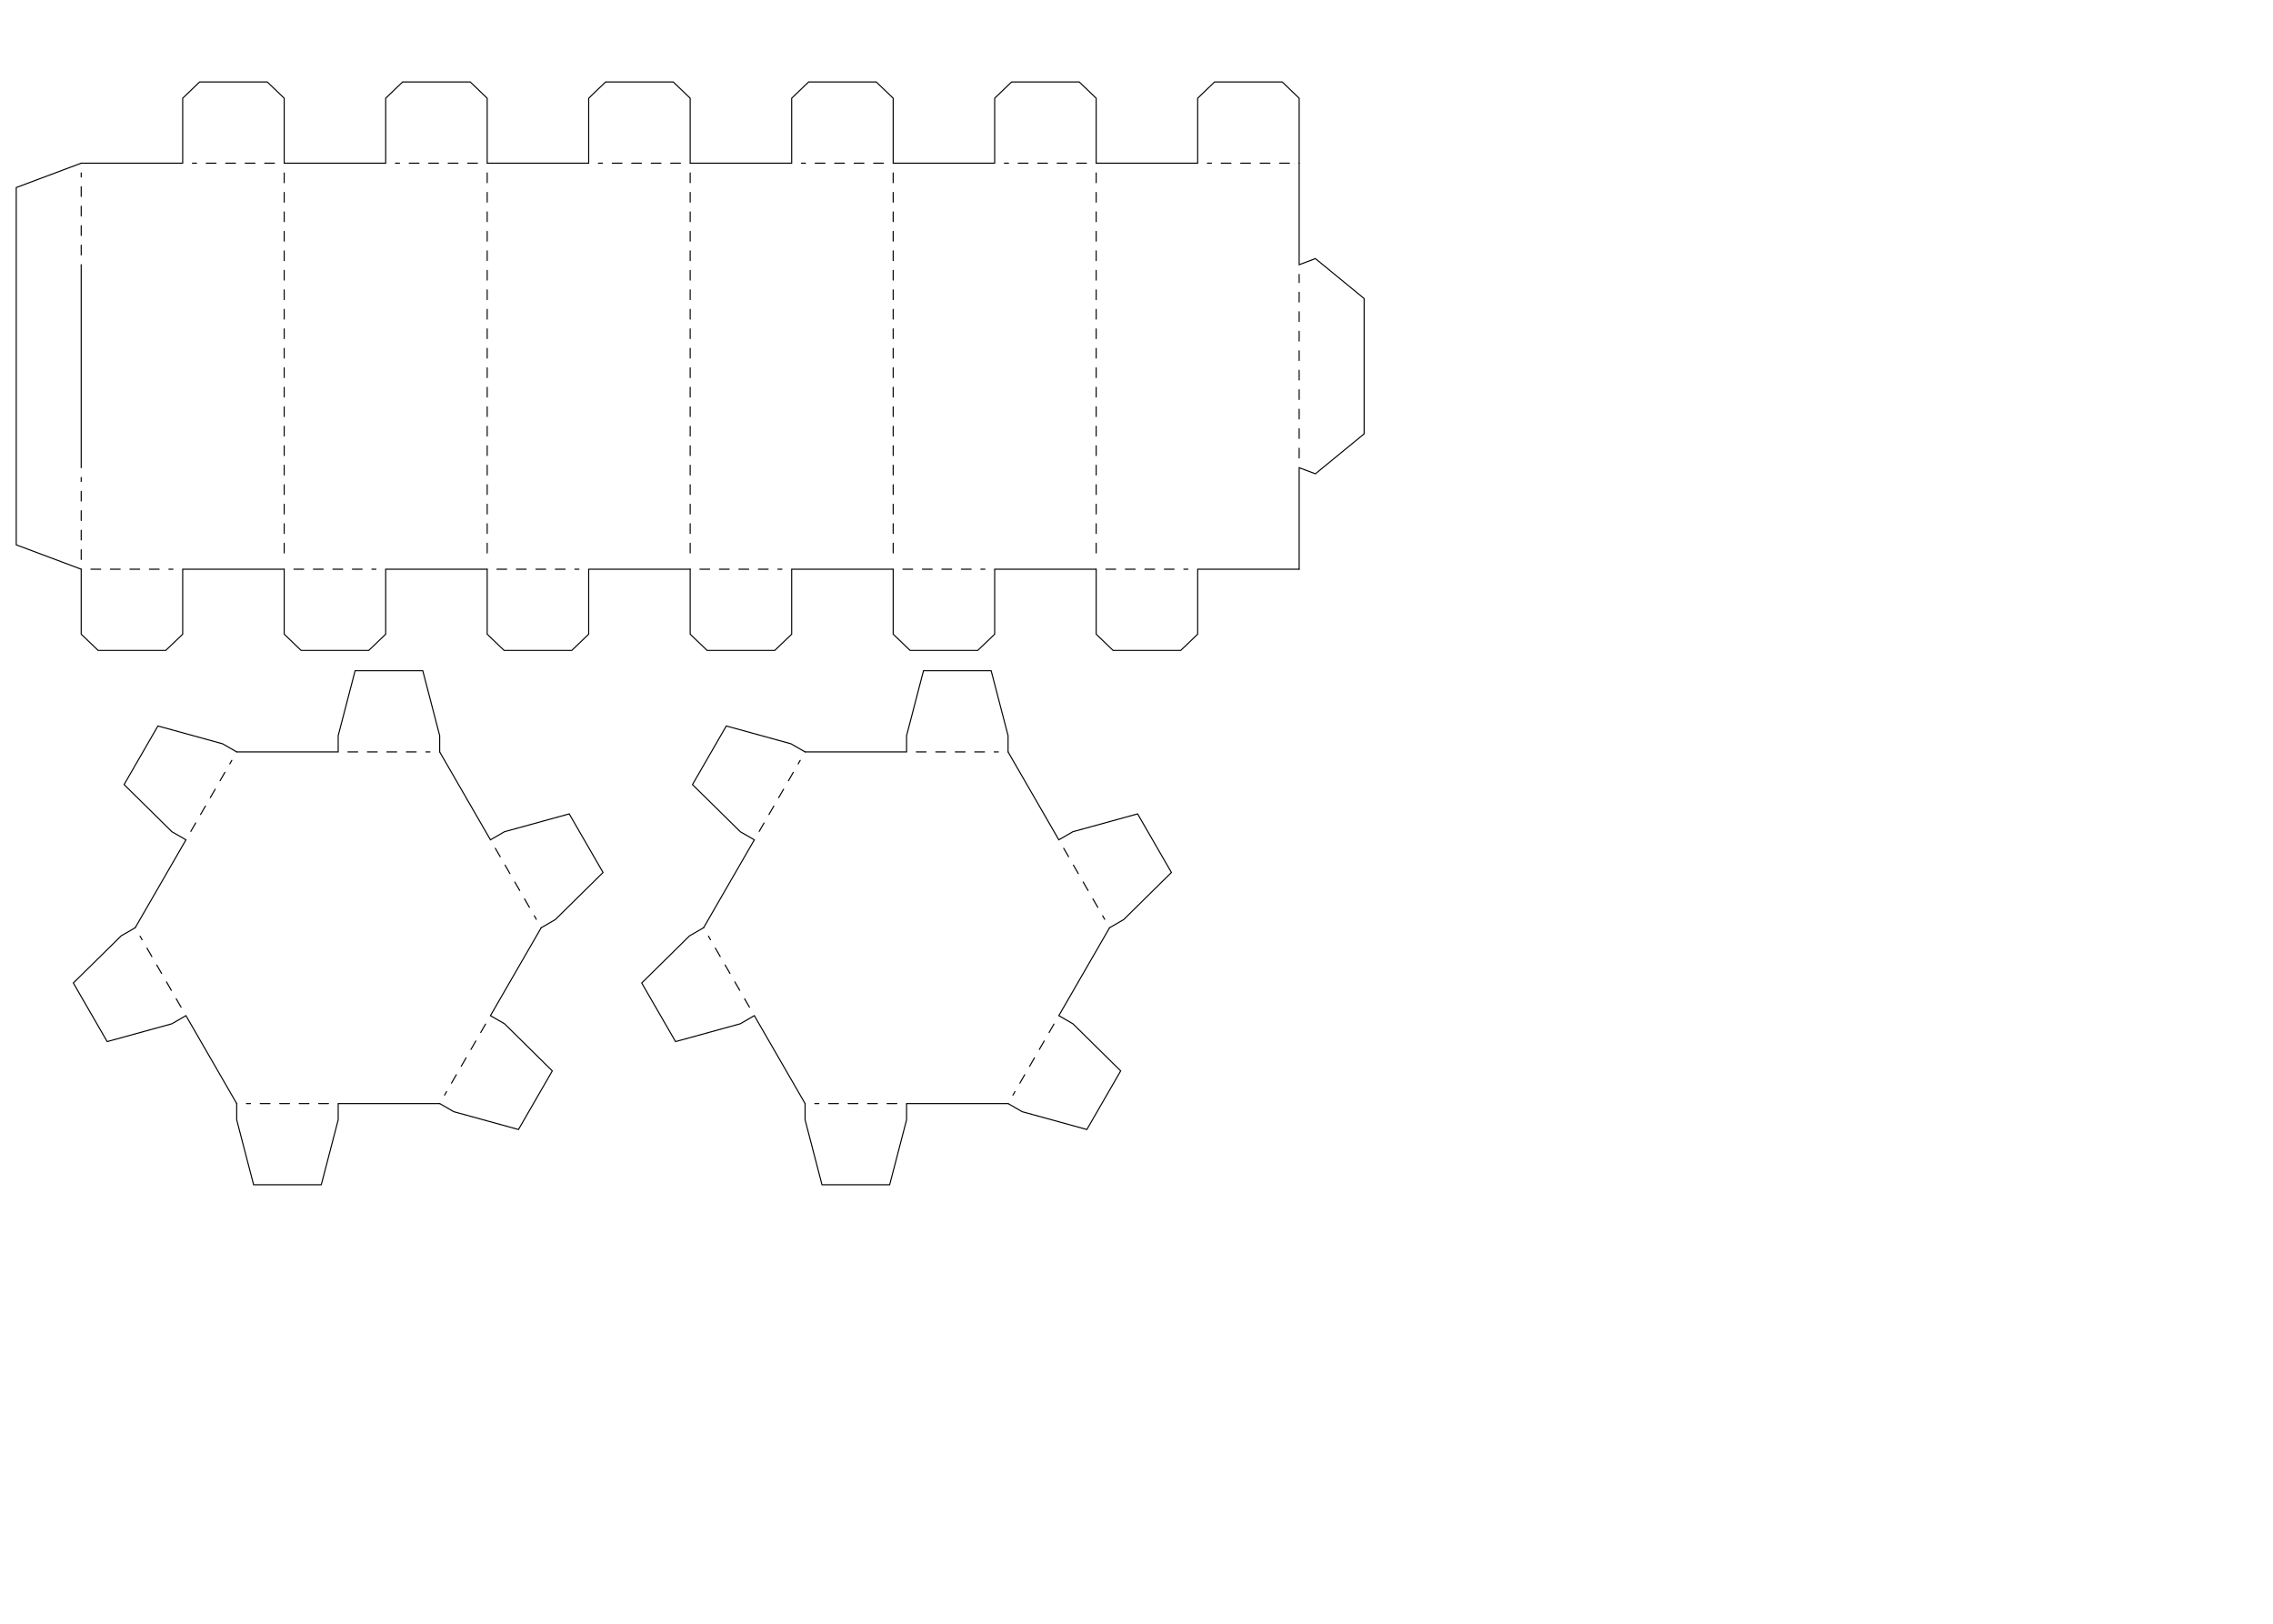
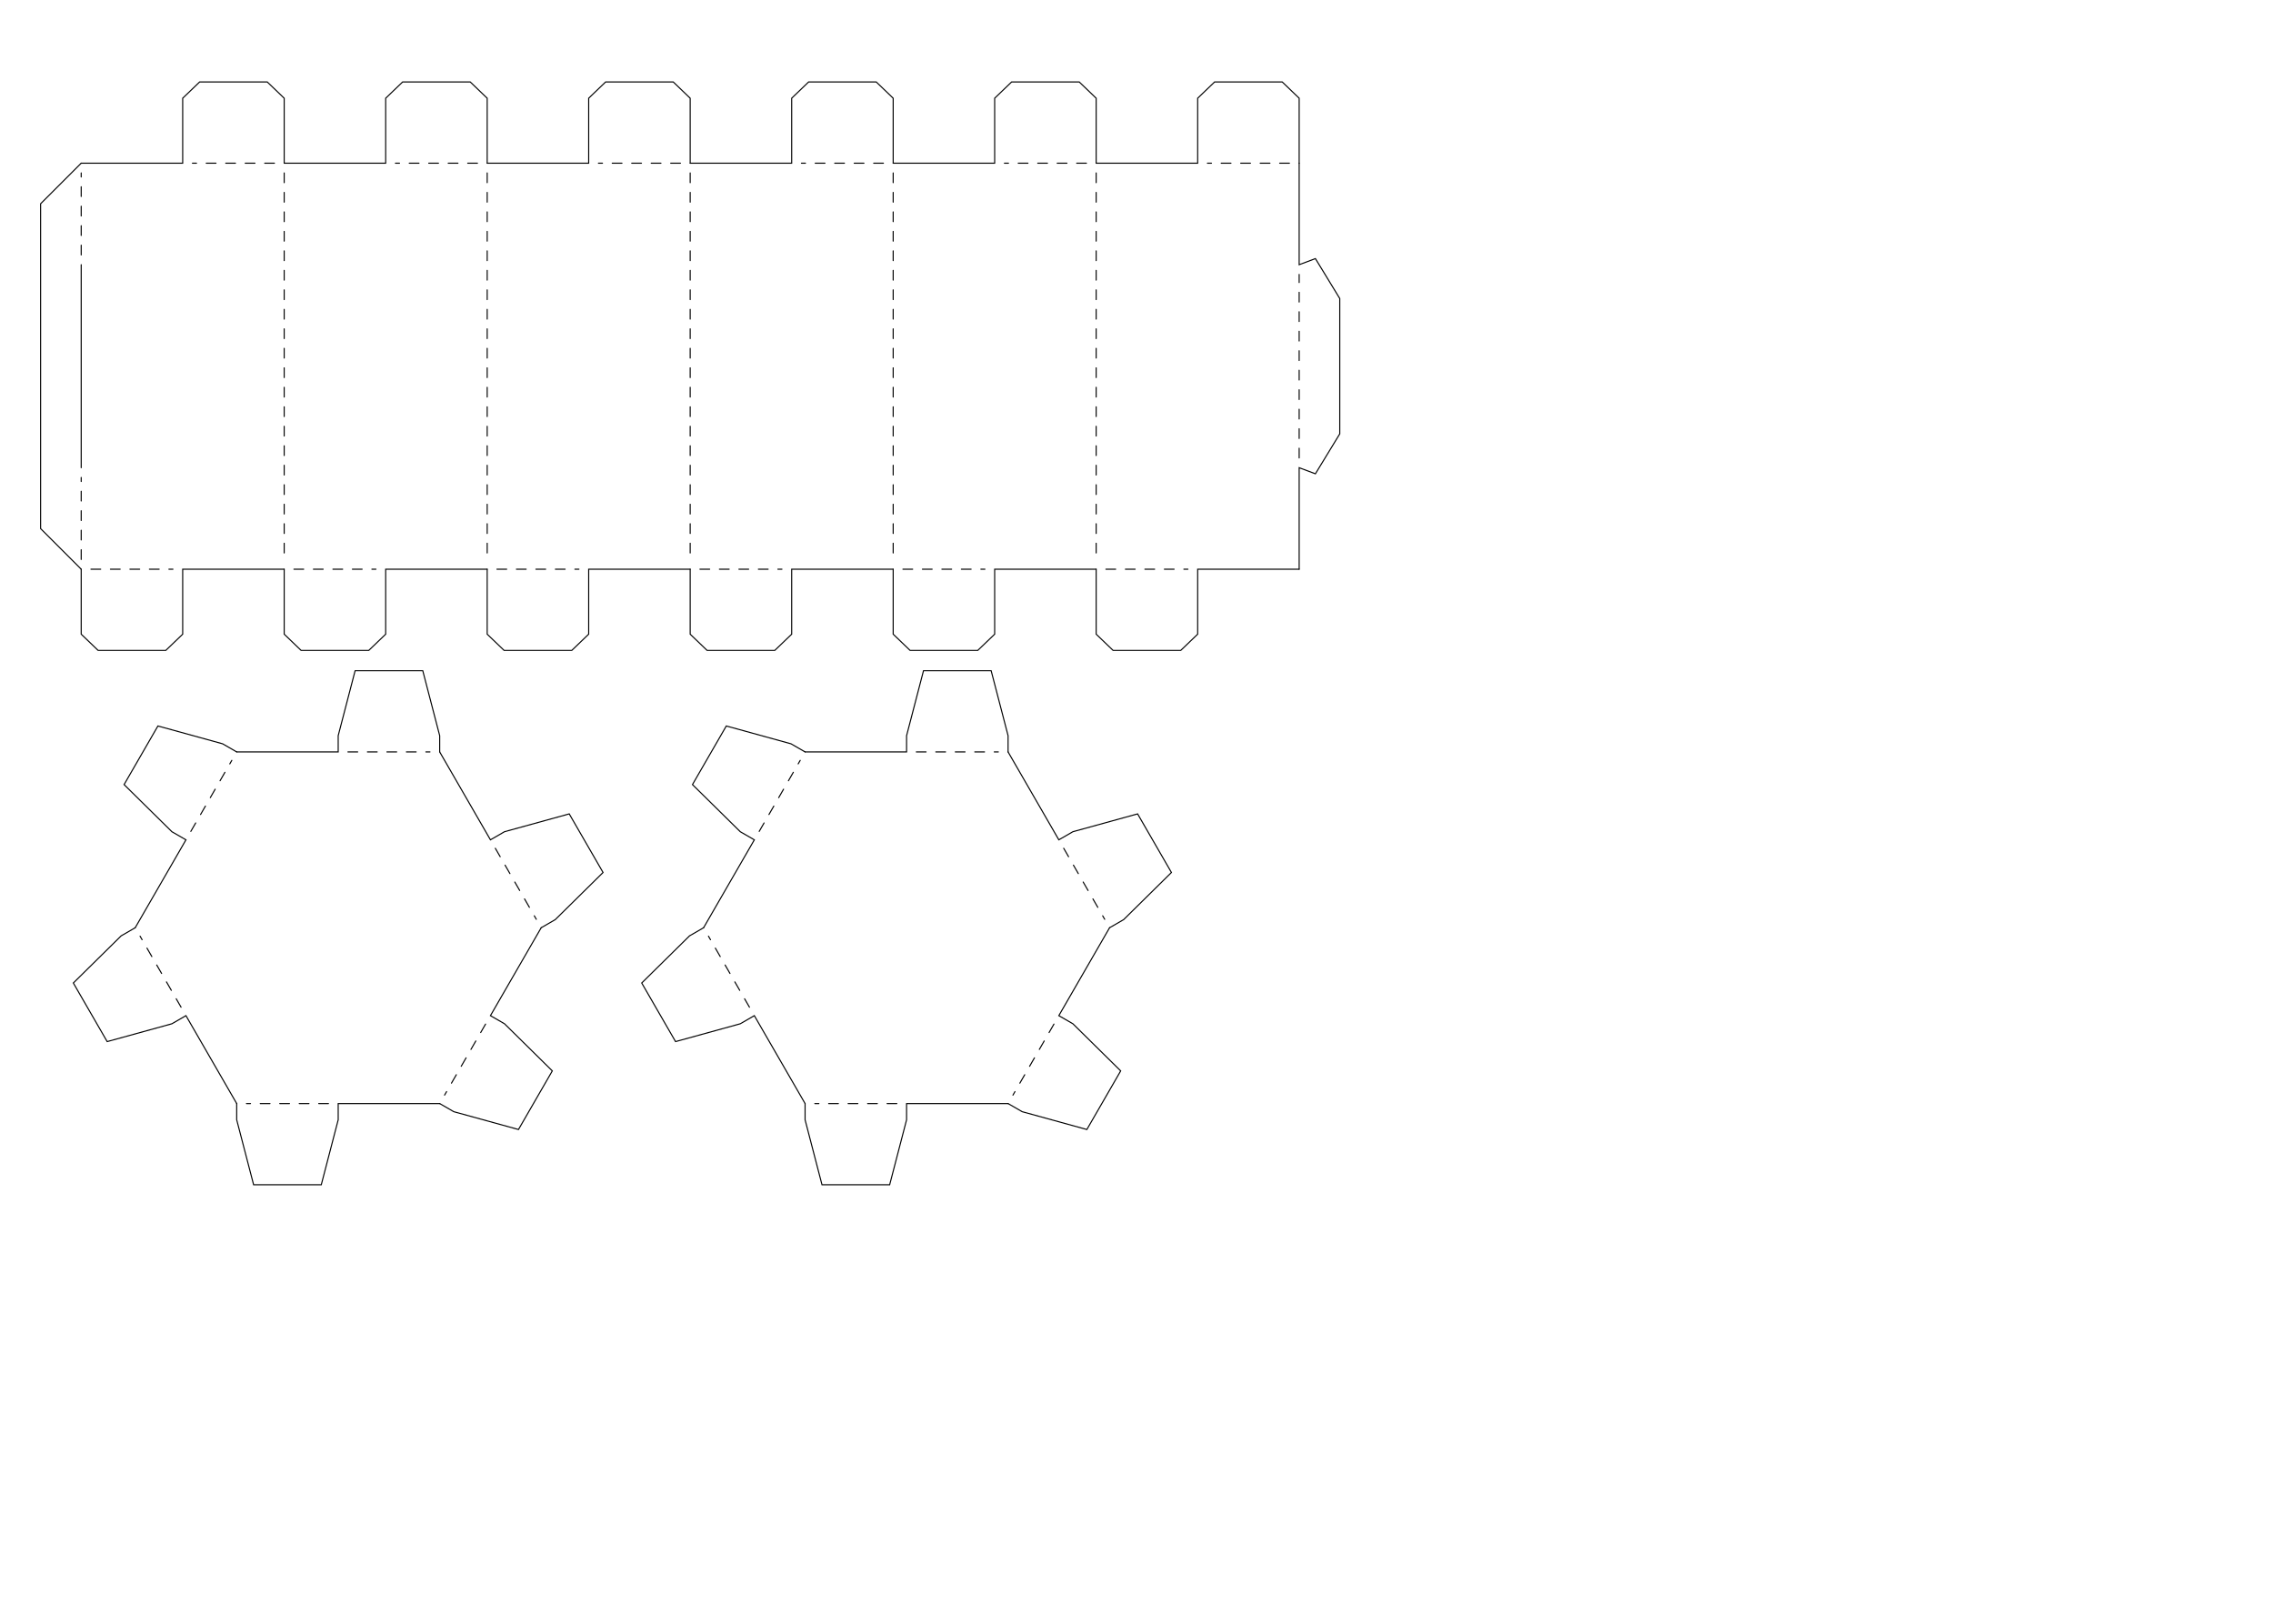
<svg xmlns="http://www.w3.org/2000/svg" viewBox="0 0 1058 755" style="fill-opacity:1; color-rendering:auto; color-interpolation:auto; text-rendering:auto; stroke:black; stroke-linecap:square; stroke-miterlimit:10; shape-rendering:auto; stroke-opacity:1; fill:black; stroke-dasharray:none; font-weight:normal; stroke-width:1; font-family:'Dialog'; font-style:normal; stroke-linejoin:miter; font-size:12px; stroke-dashoffset:0; image-rendering:auto;" width="280mm" height="200mm">
  <defs id="genericDefs" />
  <g>
    <g style="stroke-linecap:round; stroke-width:0.5;" transform="matrix(1,0,0,1,37.7947,75.5893)">
      <line y2="9.071" style="fill:none;" x1="94.487" x2="94.487" y1="4.535" />
    </g>
    <g style="stroke-linecap:round; stroke-width:0.5;" transform="matrix(1,0,0,1,37.7947,75.5893)">
      <line y2="18.141" style="fill:none;" x1="94.487" x2="94.487" y1="13.606" />
      <line y2="27.212" style="fill:none;" x1="94.487" x2="94.487" y1="22.677" />
      <line y2="36.283" style="fill:none;" x1="94.487" x2="94.487" y1="31.747" />
      <line y2="45.354" style="fill:none;" x1="94.487" x2="94.487" y1="40.818" />
      <line y2="54.424" style="fill:none;" x1="94.487" x2="94.487" y1="49.889" />
      <line y2="63.495" style="fill:none;" x1="94.487" x2="94.487" y1="58.96" />
      <line y2="72.566" style="fill:none;" x1="94.487" x2="94.487" y1="68.03" />
      <line y2="81.636" style="fill:none;" x1="94.487" x2="94.487" y1="77.101" />
      <line y2="90.707" style="fill:none;" x1="94.487" x2="94.487" y1="86.172" />
      <line y2="99.778" style="fill:none;" x1="94.487" x2="94.487" y1="95.243" />
      <line y2="108.849" style="fill:none;" x1="94.487" x2="94.487" y1="104.313" />
      <line y2="117.919" style="fill:none;" x1="94.487" x2="94.487" y1="113.384" />
      <line y2="126.99" style="fill:none;" x1="94.487" x2="94.487" y1="122.455" />
      <line y2="136.061" style="fill:none;" x1="94.487" x2="94.487" y1="131.525" />
      <line y2="145.131" style="fill:none;" x1="94.487" x2="94.487" y1="140.596" />
      <line y2="154.202" style="fill:none;" x1="94.487" x2="94.487" y1="149.667" />
      <line y2="163.273" style="fill:none;" x1="94.487" x2="94.487" y1="158.738" />
      <line y2="172.344" style="fill:none;" x1="94.487" x2="94.487" y1="167.808" />
      <line y2="181.414" style="fill:none;" x1="94.487" x2="94.487" y1="176.879" />
      <line transform="translate(94.4867,0)" x1="94.487" x2="94.487" y1="4.535" style="fill:none;" y2="9.071" />
      <line transform="translate(94.4867,0)" x1="94.487" x2="94.487" y1="13.606" style="fill:none;" y2="18.141" />
      <line transform="translate(94.4867,0)" x1="94.487" x2="94.487" y1="22.677" style="fill:none;" y2="27.212" />
      <line transform="translate(94.4867,0)" x1="94.487" x2="94.487" y1="31.747" style="fill:none;" y2="36.283" />
      <line transform="translate(94.4867,0)" x1="94.487" x2="94.487" y1="40.818" style="fill:none;" y2="45.354" />
      <line transform="translate(94.4867,0)" x1="94.487" x2="94.487" y1="49.889" style="fill:none;" y2="54.424" />
      <line transform="translate(94.4867,0)" x1="94.487" x2="94.487" y1="58.96" style="fill:none;" y2="63.495" />
      <line transform="translate(94.4867,0)" x1="94.487" x2="94.487" y1="68.03" style="fill:none;" y2="72.566" />
      <line transform="translate(94.4867,0)" x1="94.487" x2="94.487" y1="77.101" style="fill:none;" y2="81.636" />
      <line transform="translate(94.4867,0)" x1="94.487" x2="94.487" y1="86.172" style="fill:none;" y2="90.707" />
      <line transform="translate(94.4867,0)" x1="94.487" x2="94.487" y1="95.243" style="fill:none;" y2="99.778" />
      <line transform="translate(94.4867,0)" x1="94.487" x2="94.487" y1="104.313" style="fill:none;" y2="108.849" />
      <line transform="translate(94.4867,0)" x1="94.487" x2="94.487" y1="113.384" style="fill:none;" y2="117.919" />
      <line transform="translate(94.4867,0)" x1="94.487" x2="94.487" y1="122.455" style="fill:none;" y2="126.99" />
      <line transform="translate(94.4867,0)" x1="94.487" x2="94.487" y1="131.525" style="fill:none;" y2="136.061" />
      <line transform="translate(94.4867,0)" x1="94.487" x2="94.487" y1="140.596" style="fill:none;" y2="145.131" />
      <line transform="translate(94.4867,0)" x1="94.487" x2="94.487" y1="149.667" style="fill:none;" y2="154.202" />
      <line transform="translate(94.4867,0)" x1="94.487" x2="94.487" y1="158.738" style="fill:none;" y2="163.273" />
      <line transform="translate(94.4867,0)" x1="94.487" x2="94.487" y1="167.808" style="fill:none;" y2="172.344" />
      <line transform="translate(94.4867,0)" x1="94.487" x2="94.487" y1="176.879" style="fill:none;" y2="181.414" />
      <line transform="translate(188.9733,0)" x1="94.487" x2="94.487" y1="4.535" style="fill:none;" y2="9.071" />
      <line transform="translate(188.9733,0)" x1="94.487" x2="94.487" y1="13.606" style="fill:none;" y2="18.141" />
      <line transform="translate(188.9733,0)" x1="94.487" x2="94.487" y1="22.677" style="fill:none;" y2="27.212" />
      <line transform="translate(188.9733,0)" x1="94.487" x2="94.487" y1="31.747" style="fill:none;" y2="36.283" />
      <line transform="translate(188.9733,0)" x1="94.487" x2="94.487" y1="40.818" style="fill:none;" y2="45.354" />
      <line transform="translate(188.9733,0)" x1="94.487" x2="94.487" y1="49.889" style="fill:none;" y2="54.424" />
      <line transform="translate(188.9733,0)" x1="94.487" x2="94.487" y1="58.96" style="fill:none;" y2="63.495" />
      <line transform="translate(188.9733,0)" x1="94.487" x2="94.487" y1="68.03" style="fill:none;" y2="72.566" />
      <line transform="translate(188.9733,0)" x1="94.487" x2="94.487" y1="77.101" style="fill:none;" y2="81.636" />
      <line transform="translate(188.9733,0)" x1="94.487" x2="94.487" y1="86.172" style="fill:none;" y2="90.707" />
      <line transform="translate(188.9733,0)" x1="94.487" x2="94.487" y1="95.243" style="fill:none;" y2="99.778" />
      <line transform="translate(188.9733,0)" x1="94.487" x2="94.487" y1="104.313" style="fill:none;" y2="108.849" />
      <line transform="translate(188.9733,0)" x1="94.487" x2="94.487" y1="113.384" style="fill:none;" y2="117.919" />
      <line transform="translate(188.9733,0)" x1="94.487" x2="94.487" y1="122.455" style="fill:none;" y2="126.99" />
      <line transform="translate(188.9733,0)" x1="94.487" x2="94.487" y1="131.525" style="fill:none;" y2="136.061" />
      <line transform="translate(188.9733,0)" x1="94.487" x2="94.487" y1="140.596" style="fill:none;" y2="145.131" />
      <line transform="translate(188.9733,0)" x1="94.487" x2="94.487" y1="149.667" style="fill:none;" y2="154.202" />
      <line transform="translate(188.9733,0)" x1="94.487" x2="94.487" y1="158.738" style="fill:none;" y2="163.273" />
      <line transform="translate(188.9733,0)" x1="94.487" x2="94.487" y1="167.808" style="fill:none;" y2="172.344" />
      <line transform="translate(188.9733,0)" x1="94.487" x2="94.487" y1="176.879" style="fill:none;" y2="181.414" />
      <line transform="translate(283.46,0)" x1="94.487" x2="94.487" y1="4.535" style="fill:none;" y2="9.071" />
      <line transform="translate(283.46,0)" x1="94.487" x2="94.487" y1="13.606" style="fill:none;" y2="18.141" />
      <line transform="translate(283.46,0)" x1="94.487" x2="94.487" y1="22.677" style="fill:none;" y2="27.212" />
      <line transform="translate(283.46,0)" x1="94.487" x2="94.487" y1="31.747" style="fill:none;" y2="36.283" />
      <line transform="translate(283.46,0)" x1="94.487" x2="94.487" y1="40.818" style="fill:none;" y2="45.354" />
      <line transform="translate(283.46,0)" x1="94.487" x2="94.487" y1="49.889" style="fill:none;" y2="54.424" />
      <line transform="translate(283.46,0)" x1="94.487" x2="94.487" y1="58.96" style="fill:none;" y2="63.495" />
      <line transform="translate(283.46,0)" x1="94.487" x2="94.487" y1="68.03" style="fill:none;" y2="72.566" />
      <line transform="translate(283.46,0)" x1="94.487" x2="94.487" y1="77.101" style="fill:none;" y2="81.636" />
      <line transform="translate(283.46,0)" x1="94.487" x2="94.487" y1="86.172" style="fill:none;" y2="90.707" />
      <line transform="translate(283.46,0)" x1="94.487" x2="94.487" y1="95.243" style="fill:none;" y2="99.778" />
      <line transform="translate(283.46,0)" x1="94.487" x2="94.487" y1="104.313" style="fill:none;" y2="108.849" />
      <line transform="translate(283.46,0)" x1="94.487" x2="94.487" y1="113.384" style="fill:none;" y2="117.919" />
      <line transform="translate(283.46,0)" x1="94.487" x2="94.487" y1="122.455" style="fill:none;" y2="126.99" />
      <line transform="translate(283.46,0)" x1="94.487" x2="94.487" y1="131.525" style="fill:none;" y2="136.061" />
      <line transform="translate(283.46,0)" x1="94.487" x2="94.487" y1="140.596" style="fill:none;" y2="145.131" />
      <line transform="translate(283.46,0)" x1="94.487" x2="94.487" y1="149.667" style="fill:none;" y2="154.202" />
      <line transform="translate(283.46,0)" x1="94.487" x2="94.487" y1="158.738" style="fill:none;" y2="163.273" />
      <line transform="translate(283.46,0)" x1="94.487" x2="94.487" y1="167.808" style="fill:none;" y2="172.344" />
      <line transform="translate(283.46,0)" x1="94.487" x2="94.487" y1="176.879" style="fill:none;" y2="181.414" />
      <line transform="translate(377.9467,0)" x1="94.487" x2="94.487" y1="4.535" style="fill:none;" y2="9.071" />
      <line transform="translate(377.9467,0)" x1="94.487" x2="94.487" y1="13.606" style="fill:none;" y2="18.141" />
      <line transform="translate(377.9467,0)" x1="94.487" x2="94.487" y1="22.677" style="fill:none;" y2="27.212" />
      <line transform="translate(377.9467,0)" x1="94.487" x2="94.487" y1="31.747" style="fill:none;" y2="36.283" />
      <line transform="translate(377.9467,0)" x1="94.487" x2="94.487" y1="40.818" style="fill:none;" y2="45.354" />
      <line transform="translate(377.9467,0)" x1="94.487" x2="94.487" y1="49.889" style="fill:none;" y2="54.424" />
      <line transform="translate(377.9467,0)" x1="94.487" x2="94.487" y1="58.96" style="fill:none;" y2="63.495" />
      <line transform="translate(377.9467,0)" x1="94.487" x2="94.487" y1="68.03" style="fill:none;" y2="72.566" />
      <line transform="translate(377.9467,0)" x1="94.487" x2="94.487" y1="77.101" style="fill:none;" y2="81.636" />
      <line transform="translate(377.9467,0)" x1="94.487" x2="94.487" y1="86.172" style="fill:none;" y2="90.707" />
      <line transform="translate(377.9467,0)" x1="94.487" x2="94.487" y1="95.243" style="fill:none;" y2="99.778" />
      <line transform="translate(377.9467,0)" x1="94.487" x2="94.487" y1="104.313" style="fill:none;" y2="108.849" />
      <line transform="translate(377.9467,0)" x1="94.487" x2="94.487" y1="113.384" style="fill:none;" y2="117.919" />
      <line transform="translate(377.9467,0)" x1="94.487" x2="94.487" y1="122.455" style="fill:none;" y2="126.99" />
      <line transform="translate(377.9467,0)" x1="94.487" x2="94.487" y1="131.525" style="fill:none;" y2="136.061" />
      <line transform="translate(377.9467,0)" x1="94.487" x2="94.487" y1="140.596" style="fill:none;" y2="145.131" />
      <line transform="translate(377.9467,0)" x1="94.487" x2="94.487" y1="149.667" style="fill:none;" y2="154.202" />
      <line transform="translate(377.9467,0)" x1="94.487" x2="94.487" y1="158.738" style="fill:none;" y2="163.273" />
      <line transform="translate(377.9467,0)" x1="94.487" x2="94.487" y1="167.808" style="fill:none;" y2="172.344" />
      <line transform="translate(377.9467,0)" x1="94.487" x2="94.487" y1="176.879" style="fill:none;" y2="181.414" />
    </g>
    <g style="stroke-linecap:round; stroke-width:0.5;" transform="matrix(1,0,0,1,37.7947,75.5893)">
      <line y2="0" style="fill:none;" x1="89.951" x2="85.416" y1="0" />
      <line y2="0" style="fill:none;" x1="80.881" x2="76.345" y1="0" />
      <line y2="0" style="fill:none;" x1="71.81" x2="67.275" y1="0" />
      <line y2="0" style="fill:none;" x1="62.739" x2="58.204" y1="0" />
      <line y2="0" style="fill:none;" x1="53.668" x2="51.779" y1="0" />
      <path style="fill:none;" d="M94.487 0 L94.487 0 L94.487 -30.236 L86.613 -37.795 L55.117 -37.795 L47.243 -30.236 L47.243 0 L0 0" />
      <line y2="188.973" style="fill:none;" x1="4.535" x2="9.071" y1="188.973" />
      <line y2="188.973" style="fill:none;" x1="13.606" x2="18.141" y1="188.973" />
      <line y2="188.973" style="fill:none;" x1="22.677" x2="27.212" y1="188.973" />
      <line y2="188.973" style="fill:none;" x1="31.747" x2="36.283" y1="188.973" />
      <line y2="188.973" style="fill:none;" x1="40.818" x2="42.708" y1="188.973" />
      <path style="fill:none;" d="M0 188.973 L0 188.973 L0 219.209 L7.874 226.768 L39.369 226.768 L47.243 219.209 L47.243 188.973 L94.487 188.973" />
      <line y2="179.903" style="fill:none;" x1="0" x2="0" y1="184.438" />
      <line y2="170.832" style="fill:none;" x1="0" x2="0" y1="175.367" />
      <line y2="161.761" style="fill:none;" x1="0" x2="0" y1="166.297" />
      <line y2="152.69" style="fill:none;" x1="0" x2="0" y1="157.226" />
      <line y2="146.265" style="fill:none;" x1="0" x2="0" y1="148.155" />
      <line y2="47.243" style="fill:none;" x1="0" x2="0" y1="141.73" />
      <line y2="38.173" style="fill:none;" x1="0" x2="0" y1="42.708" />
      <line y2="29.102" style="fill:none;" x1="0" x2="0" y1="33.637" />
      <line y2="20.031" style="fill:none;" x1="0" x2="0" y1="24.567" />
      <line y2="10.96" style="fill:none;" x1="0" x2="0" y1="15.496" />
      <line y2="4.535" style="fill:none;" x1="0" x2="0" y1="6.425" />
-       <path style="fill:none;" d="M0 188.973 L-30.236 177.635 L-30.236 11.338 L0 0" />
+       <path style="fill:none;" d="M0 188.973 L-18.897 170.076 L-18.897 18.897 L0 0" />
    </g>
    <g style="stroke-linecap:round; stroke-width:0.5;" transform="matrix(1,0,0,1,37.7947,75.5893) translate(94.4867,0)">
      <line y2="0" style="fill:none;" x1="89.951" x2="85.416" y1="0" />
      <line y2="0" style="fill:none;" x1="80.881" x2="76.345" y1="0" />
      <line y2="0" style="fill:none;" x1="71.81" x2="67.275" y1="0" />
      <line y2="0" style="fill:none;" x1="62.739" x2="58.204" y1="0" />
      <line y2="0" style="fill:none;" x1="53.668" x2="51.779" y1="0" />
      <path style="fill:none;" d="M94.487 0 L94.487 0 L94.487 -30.236 L86.613 -37.795 L55.117 -37.795 L47.243 -30.236 L47.243 0 L0 0" />
      <line y2="188.973" style="fill:none;" x1="4.535" x2="9.071" y1="188.973" />
      <line y2="188.973" style="fill:none;" x1="13.606" x2="18.141" y1="188.973" />
      <line y2="188.973" style="fill:none;" x1="22.677" x2="27.212" y1="188.973" />
      <line y2="188.973" style="fill:none;" x1="31.747" x2="36.283" y1="188.973" />
      <line y2="188.973" style="fill:none;" x1="40.818" x2="42.708" y1="188.973" />
      <path style="fill:none;" d="M0 188.973 L0 188.973 L0 219.209 L7.874 226.768 L39.369 226.768 L47.243 219.209 L47.243 188.973 L94.487 188.973" />
      <line transform="translate(94.4867,0)" x1="89.951" x2="85.416" y1="0" style="fill:none;" y2="0" />
      <line transform="translate(94.4867,0)" x1="80.881" x2="76.345" y1="0" style="fill:none;" y2="0" />
      <line transform="translate(94.4867,0)" x1="71.81" x2="67.275" y1="0" style="fill:none;" y2="0" />
      <line transform="translate(94.4867,0)" x1="62.739" x2="58.204" y1="0" style="fill:none;" y2="0" />
      <line transform="translate(94.4867,0)" x1="53.668" x2="51.779" y1="0" style="fill:none;" y2="0" />
      <path d="M94.487 0 L94.487 0 L94.487 -30.236 L86.613 -37.795 L55.117 -37.795 L47.243 -30.236 L47.243 0 L0 0" style="fill:none;" transform="translate(94.4867,0)" />
      <line transform="translate(94.4867,0)" x1="4.535" x2="9.071" y1="188.973" style="fill:none;" y2="188.973" />
      <line transform="translate(94.4867,0)" x1="13.606" x2="18.141" y1="188.973" style="fill:none;" y2="188.973" />
      <line transform="translate(94.4867,0)" x1="22.677" x2="27.212" y1="188.973" style="fill:none;" y2="188.973" />
      <line transform="translate(94.4867,0)" x1="31.747" x2="36.283" y1="188.973" style="fill:none;" y2="188.973" />
      <line transform="translate(94.4867,0)" x1="40.818" x2="42.708" y1="188.973" style="fill:none;" y2="188.973" />
      <path d="M0 188.973 L0 188.973 L0 219.209 L7.874 226.768 L39.369 226.768 L47.243 219.209 L47.243 188.973 L94.487 188.973" style="fill:none;" transform="translate(94.4867,0)" />
      <line transform="translate(188.9733,0)" x1="89.951" x2="85.416" y1="0" style="fill:none;" y2="0" />
      <line transform="translate(188.9733,0)" x1="80.881" x2="76.345" y1="0" style="fill:none;" y2="0" />
      <line transform="translate(188.9733,0)" x1="71.81" x2="67.275" y1="0" style="fill:none;" y2="0" />
      <line transform="translate(188.9733,0)" x1="62.739" x2="58.204" y1="0" style="fill:none;" y2="0" />
      <line transform="translate(188.9733,0)" x1="53.668" x2="51.779" y1="0" style="fill:none;" y2="0" />
      <path d="M94.487 0 L94.487 0 L94.487 -30.236 L86.613 -37.795 L55.117 -37.795 L47.243 -30.236 L47.243 0 L0 0" style="fill:none;" transform="translate(188.9733,0)" />
      <line transform="translate(188.9733,0)" x1="4.535" x2="9.071" y1="188.973" style="fill:none;" y2="188.973" />
      <line transform="translate(188.9733,0)" x1="13.606" x2="18.141" y1="188.973" style="fill:none;" y2="188.973" />
      <line transform="translate(188.9733,0)" x1="22.677" x2="27.212" y1="188.973" style="fill:none;" y2="188.973" />
      <line transform="translate(188.9733,0)" x1="31.747" x2="36.283" y1="188.973" style="fill:none;" y2="188.973" />
      <line transform="translate(188.9733,0)" x1="40.818" x2="42.708" y1="188.973" style="fill:none;" y2="188.973" />
      <path d="M0 188.973 L0 188.973 L0 219.209 L7.874 226.768 L39.369 226.768 L47.243 219.209 L47.243 188.973 L94.487 188.973" style="fill:none;" transform="translate(188.9733,0)" />
      <line transform="translate(283.46,0)" x1="89.951" x2="85.416" y1="0" style="fill:none;" y2="0" />
      <line transform="translate(283.46,0)" x1="80.881" x2="76.345" y1="0" style="fill:none;" y2="0" />
      <line transform="translate(283.46,0)" x1="71.81" x2="67.275" y1="0" style="fill:none;" y2="0" />
      <line transform="translate(283.46,0)" x1="62.739" x2="58.204" y1="0" style="fill:none;" y2="0" />
      <line transform="translate(283.46,0)" x1="53.668" x2="51.779" y1="0" style="fill:none;" y2="0" />
      <path d="M94.487 0 L94.487 0 L94.487 -30.236 L86.613 -37.795 L55.117 -37.795 L47.243 -30.236 L47.243 0 L0 0" style="fill:none;" transform="translate(283.46,0)" />
      <line transform="translate(283.46,0)" x1="4.535" x2="9.071" y1="188.973" style="fill:none;" y2="188.973" />
      <line transform="translate(283.46,0)" x1="13.606" x2="18.141" y1="188.973" style="fill:none;" y2="188.973" />
      <line transform="translate(283.46,0)" x1="22.677" x2="27.212" y1="188.973" style="fill:none;" y2="188.973" />
      <line transform="translate(283.46,0)" x1="31.747" x2="36.283" y1="188.973" style="fill:none;" y2="188.973" />
      <line transform="translate(283.46,0)" x1="40.818" x2="42.708" y1="188.973" style="fill:none;" y2="188.973" />
      <path d="M0 188.973 L0 188.973 L0 219.209 L7.874 226.768 L39.369 226.768 L47.243 219.209 L47.243 188.973 L94.487 188.973" style="fill:none;" transform="translate(283.46,0)" />
      <line transform="translate(377.9467,0)" x1="89.951" x2="85.416" y1="0" style="fill:none;" y2="0" />
      <line transform="translate(377.9467,0)" x1="80.881" x2="76.345" y1="0" style="fill:none;" y2="0" />
      <line transform="translate(377.9467,0)" x1="71.81" x2="67.275" y1="0" style="fill:none;" y2="0" />
      <line transform="translate(377.9467,0)" x1="62.739" x2="58.204" y1="0" style="fill:none;" y2="0" />
      <line transform="translate(377.9467,0)" x1="53.668" x2="51.779" y1="0" style="fill:none;" y2="0" />
      <path d="M94.487 0 L94.487 0 L94.487 -30.236 L86.613 -37.795 L55.117 -37.795 L47.243 -30.236 L47.243 0 L0 0" style="fill:none;" transform="translate(377.9467,0)" />
      <line transform="translate(377.9467,0)" x1="4.535" x2="9.071" y1="188.973" style="fill:none;" y2="188.973" />
      <line transform="translate(377.9467,0)" x1="13.606" x2="18.141" y1="188.973" style="fill:none;" y2="188.973" />
      <line transform="translate(377.9467,0)" x1="22.677" x2="27.212" y1="188.973" style="fill:none;" y2="188.973" />
      <line transform="translate(377.9467,0)" x1="31.747" x2="36.283" y1="188.973" style="fill:none;" y2="188.973" />
      <line transform="translate(377.9467,0)" x1="40.818" x2="42.708" y1="188.973" style="fill:none;" y2="188.973" />
      <path d="M0 188.973 L0 188.973 L0 219.209 L7.874 226.768 L39.369 226.768 L47.243 219.209 L47.243 188.973 L94.487 188.973" style="fill:none;" transform="translate(377.9467,0)" />
      <line transform="translate(377.9467,0)" x1="94.487" x2="94.487" y1="137.195" style="fill:none;" y2="132.659" />
      <line transform="translate(377.9467,0)" x1="94.487" x2="94.487" y1="128.124" style="fill:none;" y2="123.589" />
      <line transform="translate(377.9467,0)" x1="94.487" x2="94.487" y1="119.053" style="fill:none;" y2="114.518" />
      <line transform="translate(377.9467,0)" x1="94.487" x2="94.487" y1="109.983" style="fill:none;" y2="105.447" />
      <line transform="translate(377.9467,0)" x1="94.487" x2="94.487" y1="100.912" style="fill:none;" y2="96.376" />
      <line transform="translate(377.9467,0)" x1="94.487" x2="94.487" y1="91.841" style="fill:none;" y2="87.306" />
      <line transform="translate(377.9467,0)" x1="94.487" x2="94.487" y1="82.77" style="fill:none;" y2="78.235" />
      <line transform="translate(377.9467,0)" x1="94.487" x2="94.487" y1="73.7" style="fill:none;" y2="69.164" />
      <line transform="translate(377.9467,0)" x1="94.487" x2="94.487" y1="64.629" style="fill:none;" y2="60.093" />
      <line transform="translate(377.9467,0)" x1="94.487" x2="94.487" y1="55.558" style="fill:none;" y2="51.779" />
-       <path d="M94.487 188.973 L94.487 141.73 L102.046 144.565 L124.722 125.982 L124.722 62.991 L102.046 44.409 L94.487 47.243 L94.487 0" style="fill:none;" transform="translate(377.9467,0)" />
+       <path d="M94.487 188.973 L94.487 141.73 L102.046 144.565 L113.384 125.982 L113.384 62.991 L102.046 44.409 L94.487 47.243 L94.487 0" style="fill:none;" transform="translate(377.9467,0)" />
    </g>
    <g style="stroke-linecap:round; stroke-width:0.5;" transform="matrix(1,0,0,1,37.7947,75.5893) translate(119.6225,274.0113)">
      <line y2="0" style="fill:none;" x1="4.535" x2="9.071" y1="0" />
      <line y2="0" style="fill:none;" x1="13.606" x2="18.141" y1="0" />
      <line y2="0" style="fill:none;" x1="22.677" x2="27.212" y1="0" />
      <line y2="0" style="fill:none;" x1="31.747" x2="36.283" y1="0" />
      <line y2="0" style="fill:none;" x1="40.818" x2="42.708" y1="0" />
    </g>
    <g style="stroke-linecap:round; stroke-width:0.5;" transform="matrix(1,0,0,1,157.4172,431.4285) rotate(60) translate(0,-81.8279)">
      <line y2="0" style="fill:none;" x1="4.535" x2="9.071" y1="0" />
      <line y2="0" style="fill:none;" x1="13.606" x2="18.141" y1="0" />
      <line y2="0" style="fill:none;" x1="22.677" x2="27.212" y1="0" />
      <line y2="0" style="fill:none;" x1="31.747" x2="36.283" y1="0" />
      <line y2="0" style="fill:none;" x1="40.818" x2="42.708" y1="0" />
    </g>
    <g style="stroke-linecap:round; stroke-width:0.5;" transform="matrix(1,0,0,1,157.4172,431.4285) rotate(120) translate(0,-81.8279)">
      <line y2="0" style="fill:none;" x1="4.535" x2="9.071" y1="0" />
      <line y2="0" style="fill:none;" x1="13.606" x2="18.141" y1="0" />
      <line y2="0" style="fill:none;" x1="22.677" x2="27.212" y1="0" />
      <line y2="0" style="fill:none;" x1="31.747" x2="36.283" y1="0" />
      <line y2="0" style="fill:none;" x1="40.818" x2="42.708" y1="0" />
    </g>
    <g style="stroke-linecap:round; stroke-width:0.5;" transform="matrix(1,0,0,1,157.4172,431.4285) rotate(180) translate(0,-81.8279)">
      <line y2="0" style="fill:none;" x1="4.535" x2="9.071" y1="0" />
      <line y2="0" style="fill:none;" x1="13.606" x2="18.141" y1="0" />
      <line y2="0" style="fill:none;" x1="22.677" x2="27.212" y1="0" />
      <line y2="0" style="fill:none;" x1="31.747" x2="36.283" y1="0" />
      <line y2="0" style="fill:none;" x1="40.818" x2="42.708" y1="0" />
    </g>
    <g style="stroke-linecap:round; stroke-width:0.5;" transform="matrix(1,0,0,1,157.4172,431.4285) rotate(240) translate(0,-81.8279)">
      <line y2="0" style="fill:none;" x1="4.535" x2="9.071" y1="0" />
      <line y2="0" style="fill:none;" x1="13.606" x2="18.141" y1="0" />
      <line y2="0" style="fill:none;" x1="22.677" x2="27.212" y1="0" />
      <line y2="0" style="fill:none;" x1="31.747" x2="36.283" y1="0" />
      <line y2="0" style="fill:none;" x1="40.818" x2="42.708" y1="0" />
    </g>
    <g style="stroke-linecap:round; stroke-width:0.5;" transform="matrix(1,0,0,1,157.4172,431.4285) rotate(300) translate(0,-81.8279)">
      <line y2="0" style="fill:none;" x1="4.535" x2="9.071" y1="0" />
      <line y2="0" style="fill:none;" x1="13.606" x2="18.141" y1="0" />
      <line y2="0" style="fill:none;" x1="22.677" x2="27.212" y1="0" />
      <line y2="0" style="fill:none;" x1="31.747" x2="36.283" y1="0" />
      <line y2="0" style="fill:none;" x1="40.818" x2="42.708" y1="0" />
    </g>
    <g style="stroke-linecap:round; stroke-width:0.5;" transform="matrix(1,0,0,1,157.4172,431.4285) translate(0,-81.8279)">
      <path style="fill:none;" d="M-47.243 0 L0 0 L0 -7.559 L7.874 -37.795 L39.369 -37.795 L47.243 -7.559 L47.243 0 L47.243 0" />
    </g>
    <g style="stroke-linecap:round; stroke-width:0.5;" transform="matrix(1,0,0,1,157.4172,431.4285) rotate(60) translate(0,-81.8279)">
      <path style="fill:none;" d="M-47.243 0 L0 0 L0 -7.559 L7.874 -37.795 L39.369 -37.795 L47.243 -7.559 L47.243 0 L47.243 0" />
    </g>
    <g style="stroke-linecap:round; stroke-width:0.5;" transform="matrix(1,0,0,1,157.4172,431.4285) rotate(120) translate(0,-81.8279)">
      <path style="fill:none;" d="M-47.243 0 L0 0 L0 -7.559 L7.874 -37.795 L39.369 -37.795 L47.243 -7.559 L47.243 0 L47.243 0" />
    </g>
    <g style="stroke-linecap:round; stroke-width:0.5;" transform="matrix(1,0,0,1,157.4172,431.4285) rotate(180) translate(0,-81.8279)">
      <path style="fill:none;" d="M-47.243 0 L0 0 L0 -7.559 L7.874 -37.795 L39.369 -37.795 L47.243 -7.559 L47.243 0 L47.243 0" />
    </g>
    <g style="stroke-linecap:round; stroke-width:0.5;" transform="matrix(1,0,0,1,157.4172,431.4285) rotate(240) translate(0,-81.8279)">
      <path style="fill:none;" d="M-47.243 0 L0 0 L0 -7.559 L7.874 -37.795 L39.369 -37.795 L47.243 -7.559 L47.243 0 L47.243 0" />
    </g>
    <g style="stroke-linecap:round; stroke-width:0.5;" transform="matrix(1,0,0,1,157.4172,431.4285) rotate(300) translate(0,-81.8279)">
      <path style="fill:none;" d="M-47.243 0 L0 0 L0 -7.559 L7.874 -37.795 L39.369 -37.795 L47.243 -7.559 L47.243 0 L47.243 0" />
    </g>
    <g style="stroke-linecap:round; stroke-width:0.5;" transform="matrix(1,0,0,1,37.7947,75.5893) translate(384.1852,274.0113)">
      <line y2="0" style="fill:none;" x1="4.535" x2="9.071" y1="0" />
      <line y2="0" style="fill:none;" x1="13.606" x2="18.141" y1="0" />
      <line y2="0" style="fill:none;" x1="22.677" x2="27.212" y1="0" />
      <line y2="0" style="fill:none;" x1="31.747" x2="36.283" y1="0" />
      <line y2="0" style="fill:none;" x1="40.818" x2="42.708" y1="0" />
    </g>
    <g style="stroke-linecap:round; stroke-width:0.5;" transform="matrix(1,0,0,1,421.9798,431.4285) rotate(60) translate(0,-81.8279)">
      <line y2="0" style="fill:none;" x1="4.535" x2="9.071" y1="0" />
      <line y2="0" style="fill:none;" x1="13.606" x2="18.141" y1="0" />
      <line y2="0" style="fill:none;" x1="22.677" x2="27.212" y1="0" />
      <line y2="0" style="fill:none;" x1="31.747" x2="36.283" y1="0" />
      <line y2="0" style="fill:none;" x1="40.818" x2="42.708" y1="0" />
    </g>
    <g style="stroke-linecap:round; stroke-width:0.5;" transform="matrix(1,0,0,1,421.9798,431.4285) rotate(120) translate(0,-81.8279)">
      <line y2="0" style="fill:none;" x1="4.535" x2="9.071" y1="0" />
      <line y2="0" style="fill:none;" x1="13.606" x2="18.141" y1="0" />
      <line y2="0" style="fill:none;" x1="22.677" x2="27.212" y1="0" />
      <line y2="0" style="fill:none;" x1="31.747" x2="36.283" y1="0" />
      <line y2="0" style="fill:none;" x1="40.818" x2="42.708" y1="0" />
    </g>
    <g style="stroke-linecap:round; stroke-width:0.5;" transform="matrix(1,0,0,1,421.9798,431.4285) rotate(180) translate(0,-81.8279)">
      <line y2="0" style="fill:none;" x1="4.535" x2="9.071" y1="0" />
      <line y2="0" style="fill:none;" x1="13.606" x2="18.141" y1="0" />
      <line y2="0" style="fill:none;" x1="22.677" x2="27.212" y1="0" />
      <line y2="0" style="fill:none;" x1="31.747" x2="36.283" y1="0" />
      <line y2="0" style="fill:none;" x1="40.818" x2="42.708" y1="0" />
    </g>
    <g style="stroke-linecap:round; stroke-width:0.5;" transform="matrix(1,0,0,1,421.9798,431.4285) rotate(240) translate(0,-81.8279)">
      <line y2="0" style="fill:none;" x1="4.535" x2="9.071" y1="0" />
      <line y2="0" style="fill:none;" x1="13.606" x2="18.141" y1="0" />
      <line y2="0" style="fill:none;" x1="22.677" x2="27.212" y1="0" />
      <line y2="0" style="fill:none;" x1="31.747" x2="36.283" y1="0" />
      <line y2="0" style="fill:none;" x1="40.818" x2="42.708" y1="0" />
    </g>
    <g style="stroke-linecap:round; stroke-width:0.5;" transform="matrix(1,0,0,1,421.9798,431.4285) rotate(300) translate(0,-81.8279)">
      <line y2="0" style="fill:none;" x1="4.535" x2="9.071" y1="0" />
      <line y2="0" style="fill:none;" x1="13.606" x2="18.141" y1="0" />
      <line y2="0" style="fill:none;" x1="22.677" x2="27.212" y1="0" />
      <line y2="0" style="fill:none;" x1="31.747" x2="36.283" y1="0" />
      <line y2="0" style="fill:none;" x1="40.818" x2="42.708" y1="0" />
    </g>
    <g style="stroke-linecap:round; stroke-width:0.5;" transform="matrix(1,0,0,1,421.9798,431.4285) translate(0,-81.8279)">
      <path style="fill:none;" d="M-47.243 0 L0 0 L0 -7.559 L7.874 -37.795 L39.369 -37.795 L47.243 -7.559 L47.243 0 L47.243 0" />
    </g>
    <g style="stroke-linecap:round; stroke-width:0.5;" transform="matrix(1,0,0,1,421.9798,431.4285) rotate(60) translate(0,-81.8279)">
      <path style="fill:none;" d="M-47.243 0 L0 0 L0 -7.559 L7.874 -37.795 L39.369 -37.795 L47.243 -7.559 L47.243 0 L47.243 0" />
    </g>
    <g style="stroke-linecap:round; stroke-width:0.5;" transform="matrix(1,0,0,1,421.9798,431.4285) rotate(120) translate(0,-81.8279)">
      <path style="fill:none;" d="M-47.243 0 L0 0 L0 -7.559 L7.874 -37.795 L39.369 -37.795 L47.243 -7.559 L47.243 0 L47.243 0" />
    </g>
    <g style="stroke-linecap:round; stroke-width:0.5;" transform="matrix(1,0,0,1,421.9798,431.4285) rotate(180) translate(0,-81.8279)">
      <path style="fill:none;" d="M-47.243 0 L0 0 L0 -7.559 L7.874 -37.795 L39.369 -37.795 L47.243 -7.559 L47.243 0 L47.243 0" />
    </g>
    <g style="stroke-linecap:round; stroke-width:0.5;" transform="matrix(1,0,0,1,421.9798,431.4285) rotate(240) translate(0,-81.8279)">
      <path style="fill:none;" d="M-47.243 0 L0 0 L0 -7.559 L7.874 -37.795 L39.369 -37.795 L47.243 -7.559 L47.243 0 L47.243 0" />
    </g>
    <g style="stroke-linecap:round; stroke-width:0.5;" transform="matrix(1,0,0,1,421.9798,431.4285) rotate(300) translate(0,-81.8279)">
      <path style="fill:none;" d="M-47.243 0 L0 0 L0 -7.559 L7.874 -37.795 L39.369 -37.795 L47.243 -7.559 L47.243 0 L47.243 0" />
    </g>
  </g>
</svg>
